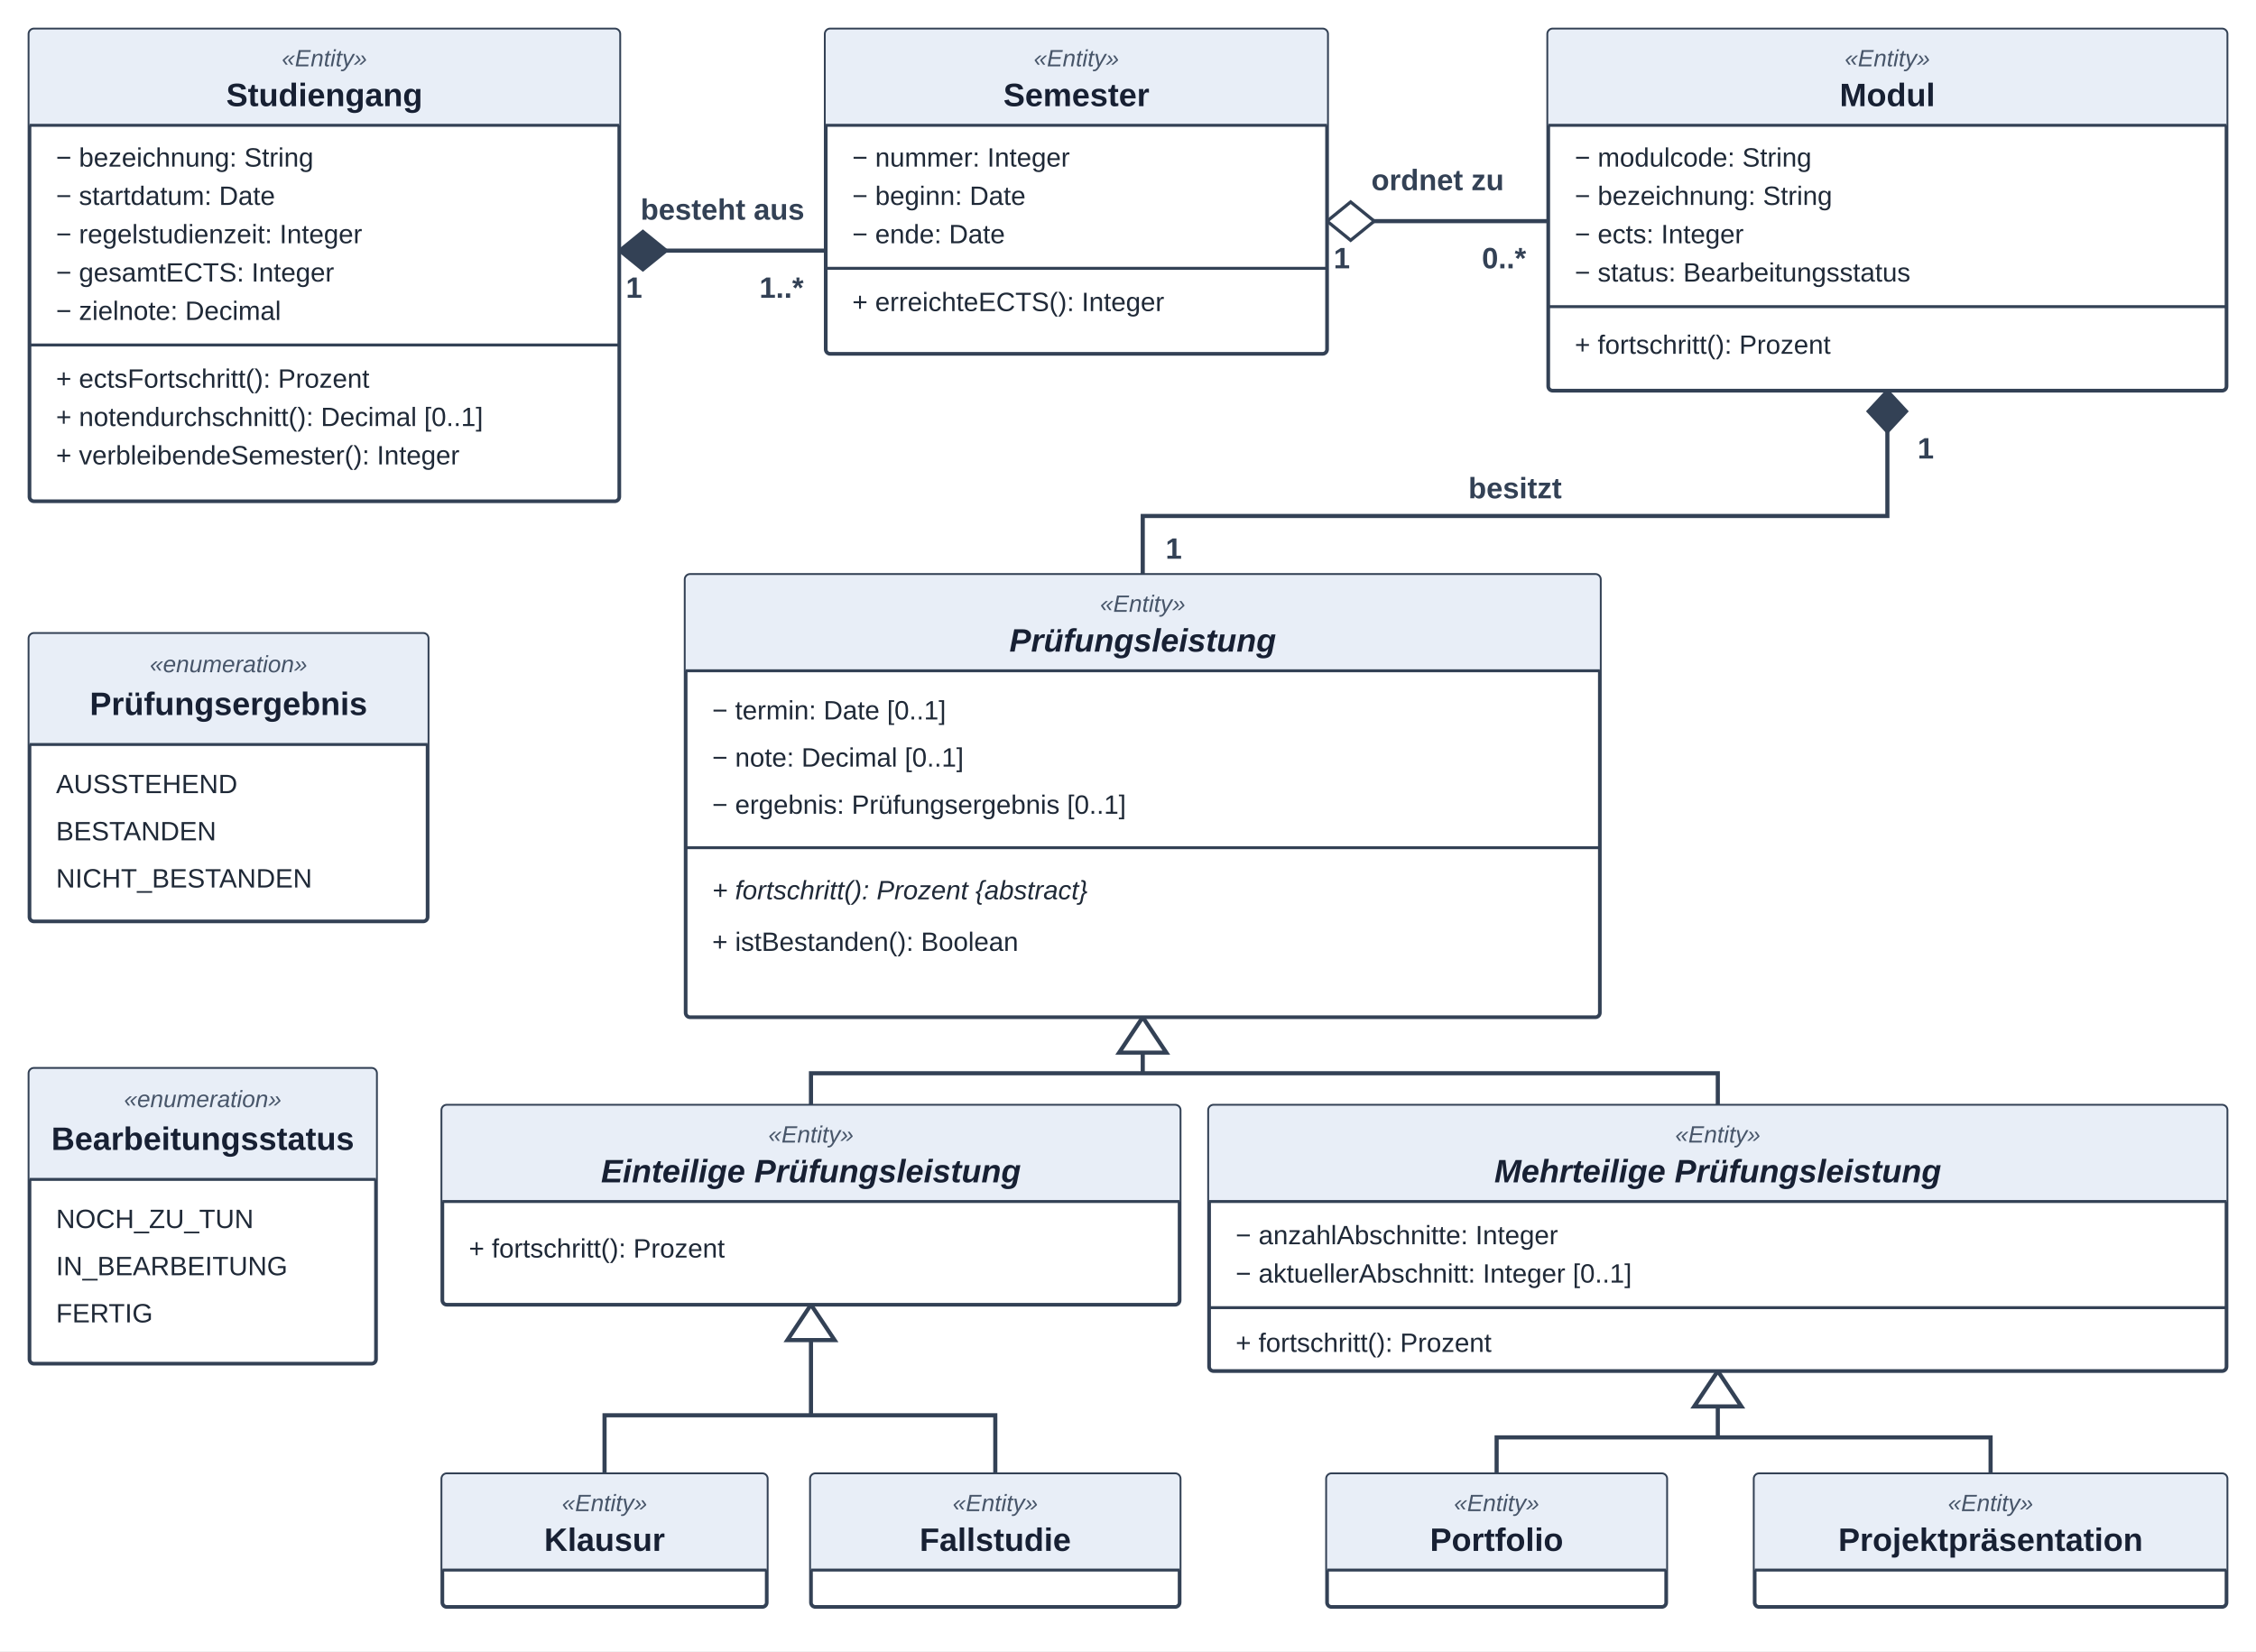
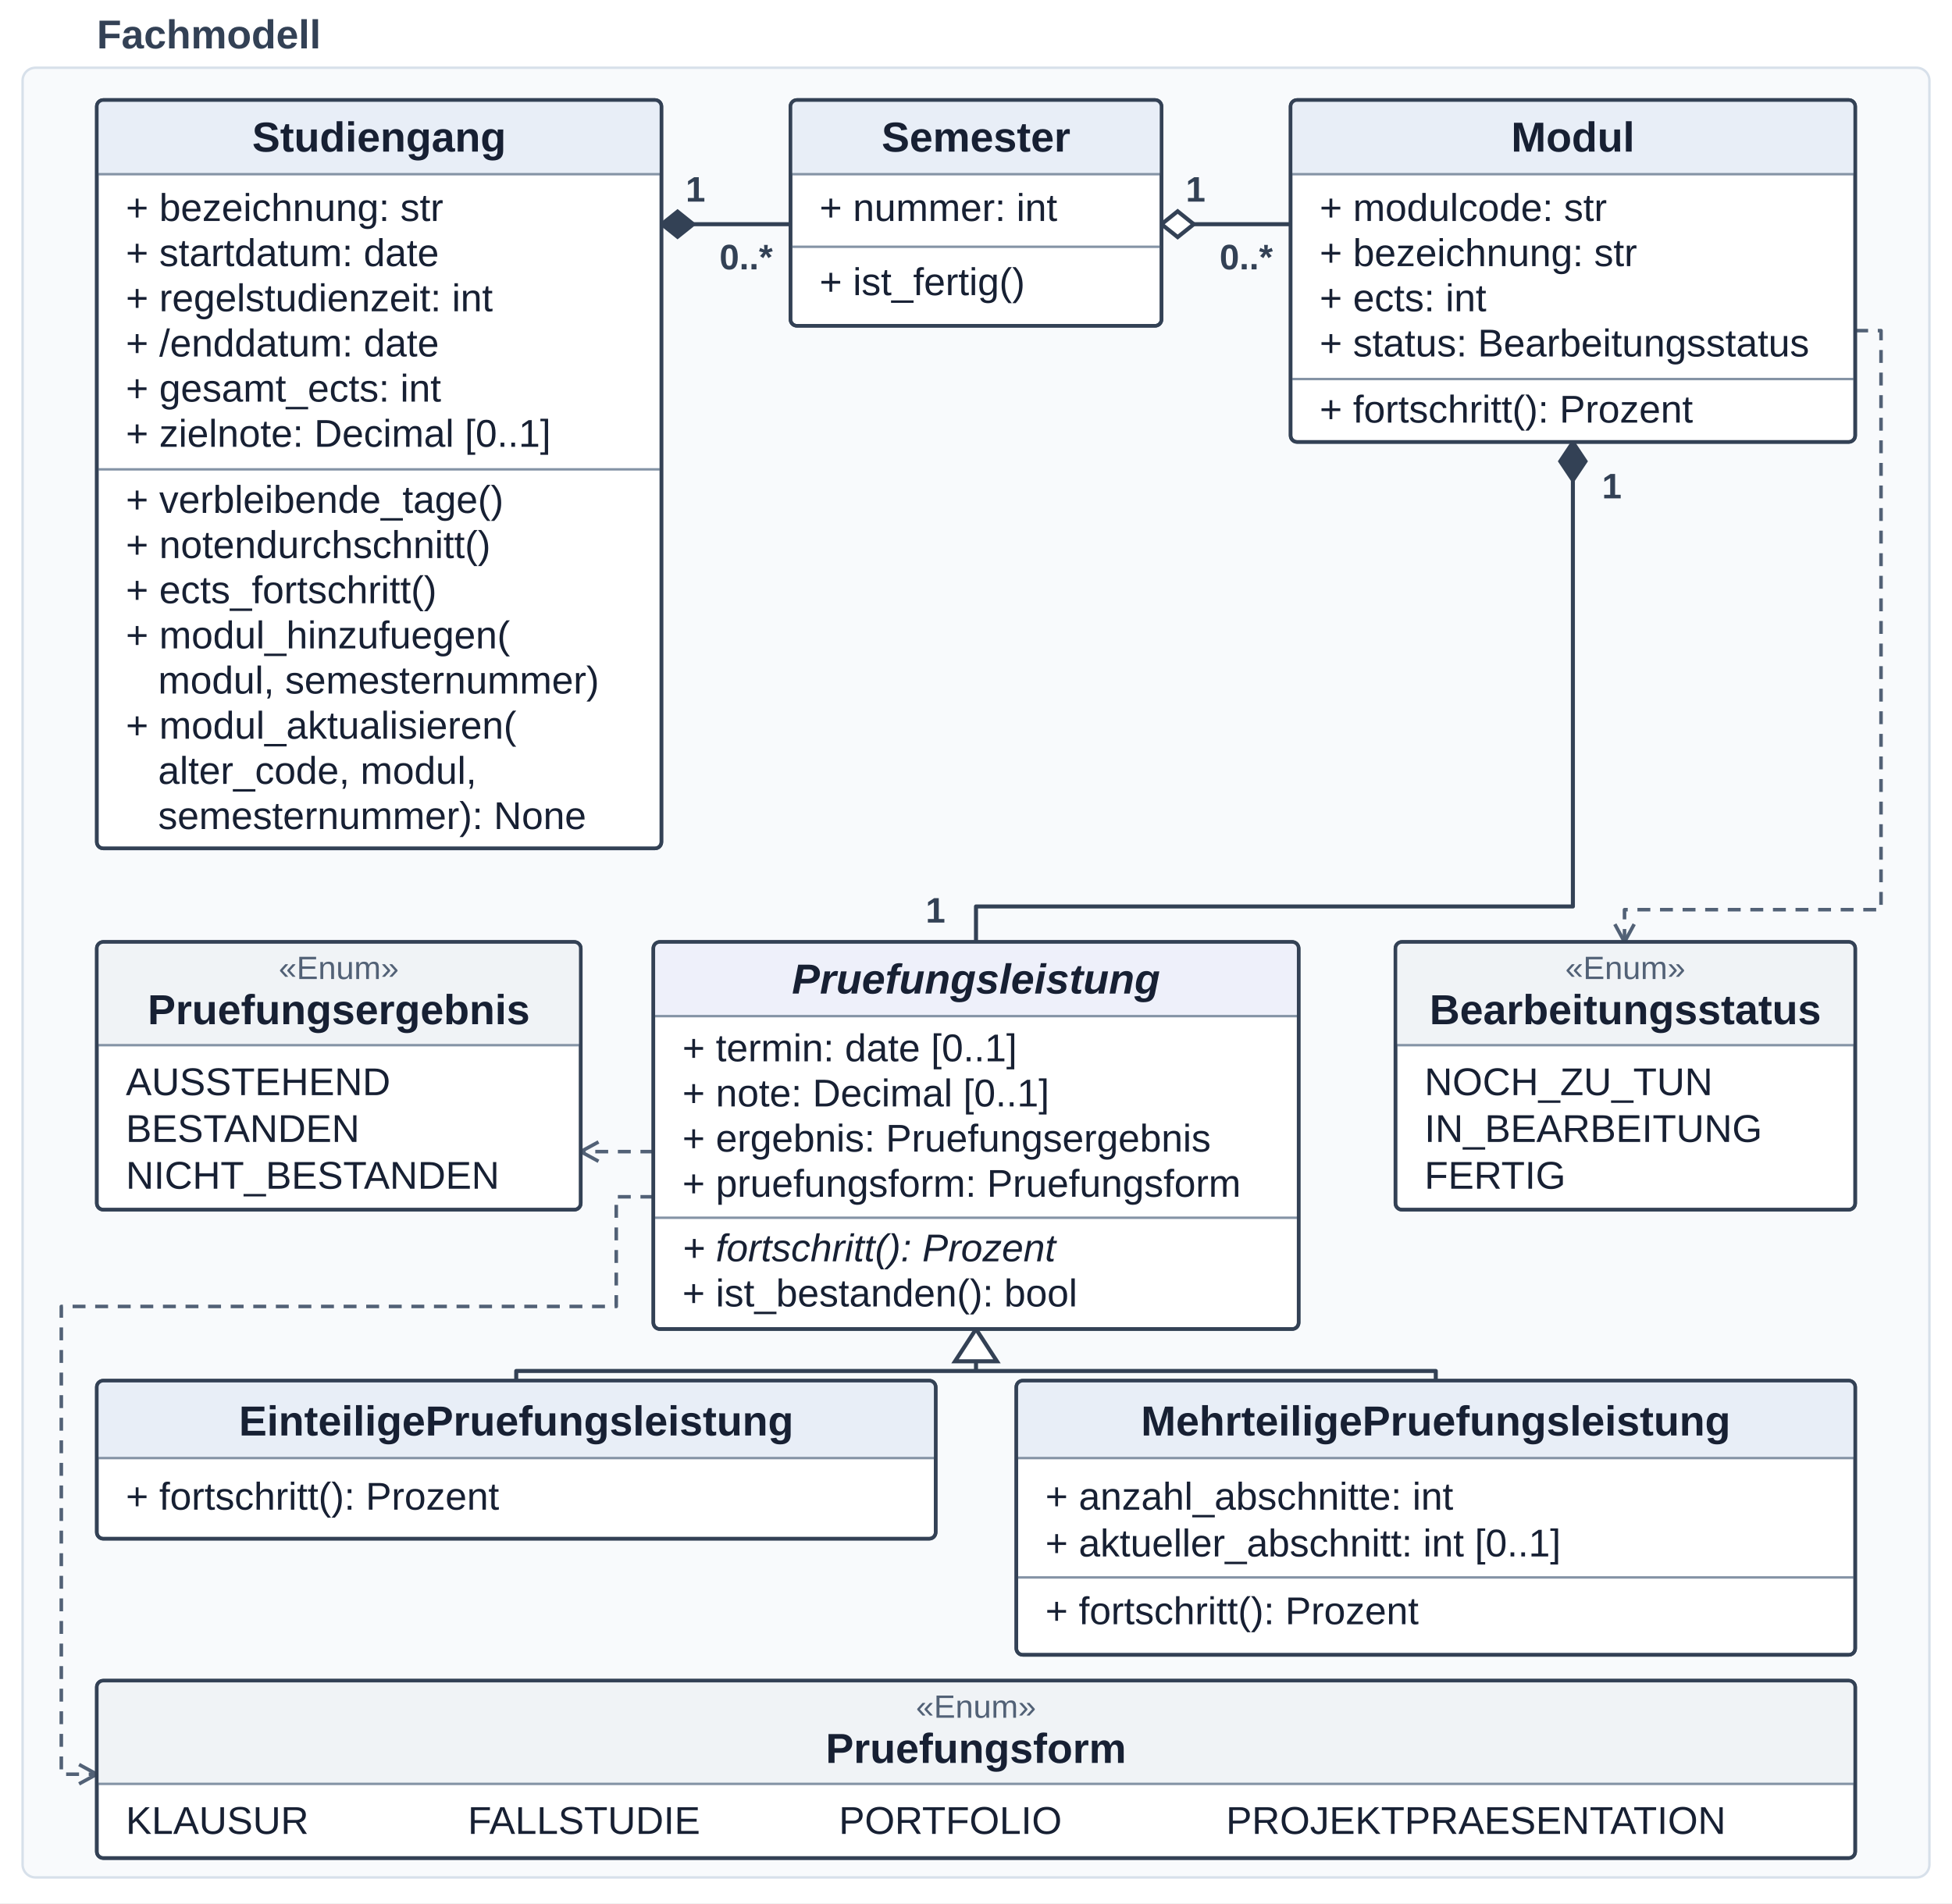
- <svg xmlns="http://www.w3.org/2000/svg" width="1530" height="1120" viewBox="0 0 1530 1120">
+ <svg xmlns="http://www.w3.org/2000/svg" width="1210" height="1180" viewBox="-30 744 1210 1180" role="img" aria-labelledby="diagram-title diagram-desc">
  <defs>
    <style>
-       .box { fill: #ffffff; stroke: #334155; stroke-width: 2.5; }
+       text { font-family: "Liberation Sans", Arial, sans-serif; fill: #172033; }
+       .section { fill: #f8fafc; stroke: #d7e0ea; stroke-width: 1.5; }
+       .section-title { font-size: 25px; font-weight: 700; fill: #334155; }
+       .box { fill: #ffffff; stroke: #334155; stroke-width: 2.2; }
      .header { fill: #e8eef7; }
-       .separator { stroke: #334155; stroke-width: 2; }
-       .relation { fill: none; stroke: #334155; stroke-width: 2.8; stroke-linecap: square; stroke-linejoin: miter; }
+       .abstract-header { fill: #eef0fa; }
+       .enum-header { fill: #f0f3f6; }
+       .outline { fill: none; stroke: #334155; stroke-width: 2.2; }
+       .separator { stroke: #8493a5; stroke-width: 1.5; }
+       .name { font-size: 26px; font-weight: 700; text-anchor: middle; }
+       .abstract-name { font-size: 26px; font-weight: 700; font-style: italic; text-anchor: middle; }
+       .stereotype { font-size: 20px; text-anchor: middle; fill: #526176; }
+       .member { font-size: 24px; }
+       .abstract-member { font-size: 24px; font-style: italic; }
+       .relation { fill: none; stroke: #334155; stroke-width: 2.5; stroke-linejoin: round; }
+       .dependency { fill: none; stroke: #526176; stroke-width: 2.2; stroke-dasharray: 8 6; stroke-linejoin: round; }
      .diamond-filled { fill: #334155; stroke: #334155; stroke-width: 2.2; }
-       .diamond-open { fill: #ffffff; stroke: #334155; stroke-width: 2.2; }
-       .inheritance { fill: #ffffff; stroke: #334155; stroke-width: 2.8; }
-       .stereotype { font-family: "Liberation Sans", Arial, sans-serif; font-size: 16px; font-style: italic; fill: #475569; text-anchor: middle; }
-       .class-name { font-family: "Liberation Sans", Arial, sans-serif; font-size: 22px; font-weight: 700; fill: #172033; text-anchor: middle; }
-       .member { font-family: "Liberation Sans", Arial, sans-serif; font-size: 18px; fill: #1f2937; }
-       .abstract-member { font-family: "Liberation Sans", Arial, sans-serif; font-size: 18px; font-style: italic; fill: #1f2937; }
-       .association-label { font-family: "Liberation Sans", Arial, sans-serif; font-size: 20px; font-weight: 600; fill: #334155; text-anchor: middle; }
-       .multiplicity { font-family: "Liberation Sans", Arial, sans-serif; font-size: 20px; font-weight: 700; fill: #334155; text-anchor: middle; }
+       .diamond-open, .inheritance { fill: #ffffff; stroke: #334155; stroke-width: 2.5; }
+       .multiplicity { font-size: 22px; font-weight: 700; fill: #334155; }
    </style>
+     <marker id="use-arrow" viewBox="0 0 14 14" refX="13" refY="7" markerWidth="14" markerHeight="14" markerUnits="userSpaceOnUse" orient="auto">
+       <path d="M2 1 L13 7 L2 13" fill="none" stroke="#526176" stroke-width="2.2" stroke-linejoin="round" />
+     </marker>
  </defs>
-   <rect width="1530" height="1120" fill="#ffffff" />
-   <path class="relation" d="M420 170 H560" />
-   <polygon class="diamond-filled" points="420,170 436,157 452,170 436,183" />
-   <text x="490" y="149" class="association-label">besteht aus</text>
-   <text x="430" y="202" class="multiplicity">1</text>
-   <text x="530" y="202" class="multiplicity">1..*</text>
-   <path class="relation" d="M900 150 H1050" />
-   <polygon class="diamond-open" points="900,150 916,137 932,150 916,163" />
-   <text x="975" y="129" class="association-label">ordnet zu</text>
-   <text x="910" y="182" class="multiplicity">1</text>
-   <text x="1020" y="182" class="multiplicity">0..*</text>
-   <path class="relation" d="M1280 265 V350 H775 V390" />
-   <polygon class="diamond-filled" points="1280,265 1293,279 1280,293 1267,279" />
-   <text x="1027.5" y="338" class="association-label">besitzt</text>
-   <text x="1306" y="311" class="multiplicity">1</text>
-   <text x="796" y="379" class="multiplicity">1</text>
-   <path class="relation" d="M775 714 V728 H550 M775 728 H1165 M550 728 V750 M1165 728 V750" />
-   <polygon class="inheritance" points="775,690 759,714 791,714" />
-   <path class="relation" d="M550 909 V960 H410 M550 960 H675 M410 960 V1000 M675 960 V1000" />
-   <polygon class="inheritance" points="550,885 534,909 566,909" />
-   <path class="relation" d="M1165 954 V975 H1015 M1165 975 H1350 M1015 975 V1000 M1350 975 V1000" />
-   <polygon class="inheritance" points="1165,930 1149,954 1181,954" />
-   <g>
-     <rect x="20" y="20" width="400" height="320" rx="3" class="box" />
-     <path d="M23 20 H417 A3 3 0 0 1 420 23 V85 H20 V23 A3 3 0 0 1 23 20 Z" class="header" />
-     <line x1="20" y1="85" x2="420" y2="85" class="separator" />
-     <text x="220" y="45" class="stereotype">«Entity»</text>
-     <text x="220" y="72" class="class-name">Studiengang</text>
-     <text x="38" y="113" class="member">− bezeichnung: String</text>
-     <text x="38" y="139" class="member">− startdatum: Date</text>
-     <text x="38" y="165" class="member">− regelstudienzeit: Integer</text>
-     <text x="38" y="191" class="member">− gesamtECTS: Integer</text>
-     <text x="38" y="217" class="member">− zielnote: Decimal</text>
-     <line x1="20" y1="234" x2="420" y2="234" class="separator" />
-     <text x="38" y="263" class="member">+ ectsFortschritt(): Prozent</text>
-     <text x="38" y="289" class="member">+ notendurchschnitt(): Decimal [0..1]</text>
-     <text x="38" y="315" class="member">+ verbleibendeSemester(): Integer</text>
+   <rect x="-30" y="744" width="1210" height="1180" fill="#ffffff" />
+   <text x="30" y="774" class="section-title">Fachmodell</text>
+   <rect x="-16" y="786" width="1182" height="1122" rx="8" class="section" />
+   <g id="fachliche-beziehungen" transform="translate(0 48)">
+     <path class="relation" d="M400 835 H460" />
+     <polygon class="diamond-filled" points="380,835 390,827 400,835 390,843" />
+     <text x="395" y="821" class="multiplicity">1</text>
+     <text x="449" y="863" text-anchor="end" class="multiplicity">0..*</text>
+     <path id="aggregation-Semester-Modul" class="relation" d="M710 835 H770" />
+     <polygon class="diamond-open" points="690,835 700,827 710,835 700,843" />
+     <text x="705" y="821" class="multiplicity">1</text>
+     <text x="759" y="863" text-anchor="end" class="multiplicity">0..*</text>
+     <path class="relation" d="M945 994 V1258 H575 V1280" />
+     <polygon class="diamond-filled" points="945,970 953,982 945,994 937,982" />
+     <text x="963" y="1005" class="multiplicity">1</text>
+     <text x="556" y="1268" text-anchor="end" class="multiplicity">1</text>
+     <path class="dependency" d="M1120 901 H1136 V1260 H977 V1280" marker-end="url(#use-arrow)" />
+     <path class="dependency" transform="translate(0 260)" d="M375 1150 H330" marker-end="url(#use-arrow)" />
+     <path class="relation" transform="translate(0 288)" d="M575 1252 V1258 H290 V1264 M575 1258 H860 V1264" />
+     <polygon class="inheritance" transform="translate(0 288)" points="575,1232 562,1252 588,1252" />
+     <path class="dependency" transform="translate(0 260)" d="M375 1178 H352 V1246 H8 V1536 H30" marker-end="url(#use-arrow)" />
  </g>
-   <g>
-     <rect x="560" y="20" width="340" height="220" rx="3" class="box" />
-     <path d="M563 20 H897 A3 3 0 0 1 900 23 V85 H560 V23 A3 3 0 0 1 563 20 Z" class="header" />
-     <line x1="560" y1="85" x2="900" y2="85" class="separator" />
-     <text x="730" y="45" class="stereotype">«Entity»</text>
-     <text x="730" y="72" class="class-name">Semester</text>
-     <text x="578" y="113" class="member">− nummer: Integer</text>
-     <text x="578" y="139" class="member">− beginn: Date</text>
-     <text x="578" y="165" class="member">− ende: Date</text>
-     <line x1="560" y1="182" x2="900" y2="182" class="separator" />
-     <text x="578" y="211" class="member">+ erreichteECTS(): Integer</text>
+   <g id="class-Studiengang" data-class="Studiengang" data-box="30 758 350 464" transform="translate(0 48)">
+     <rect x="30" y="758" width="350" height="464" rx="4" class="box" />
+     <path d="M34 758 H376 Q380 758 380 762 V804 H30 V762 Q30 758 34 758 Z" class="header" />
+     <text x="205" y="790" class="name">Studiengang</text>
+     <line x1="30" y1="804" x2="380" y2="804" class="separator" />
+     <text x="48" y="833" class="member">+ bezeichnung: str</text>
+     <text x="48" y="861" class="member">+ startdatum: date</text>
+     <text x="48" y="889" class="member">+ regelstudienzeit: int</text>
+     <text x="48" y="917" class="member">+ /enddatum: date</text>
+     <text x="48" y="945" class="member">+ gesamt_ects: int</text>
+     <text x="48" y="973" class="member">+ zielnote: Decimal [0..1]</text>
+     <line x1="30" y1="987" x2="380" y2="987" class="separator" />
+     <text x="48" y="1014" class="member">+ verbleibende_tage()</text>
+     <text x="48" y="1042" class="member">+ notendurchschnitt()</text>
+     <text x="48" y="1070" class="member">+ ects_fortschritt()</text>
+     <text x="48" y="1098" class="member">+ modul_hinzufuegen(</text>
+     <text x="68" y="1126" class="member">modul, semesternummer)</text>
+     <text x="48" y="1154" class="member">+ modul_aktualisieren(</text>
+     <text x="68" y="1182" class="member">alter_code, modul,</text>
+     <text x="68" y="1210" class="member">semesternummer): None</text>
+     <rect x="30" y="758" width="350" height="464" rx="4" class="outline" />
  </g>
-   <g>
-     <rect x="1050" y="20" width="460" height="245" rx="3" class="box" />
-     <path d="M1053 20 H1507 A3 3 0 0 1 1510 23 V85 H1050 V23 A3 3 0 0 1 1053 20 Z" class="header" />
-     <line x1="1050" y1="85" x2="1510" y2="85" class="separator" />
-     <text x="1280" y="45" class="stereotype">«Entity»</text>
-     <text x="1280" y="72" class="class-name">Modul</text>
-     <text x="1068" y="113" class="member">− modulcode: String</text>
-     <text x="1068" y="139" class="member">− bezeichnung: String</text>
-     <text x="1068" y="165" class="member">− ects: Integer</text>
-     <text x="1068" y="191" class="member">− status: Bearbeitungsstatus</text>
-     <line x1="1050" y1="208" x2="1510" y2="208" class="separator" />
-     <text x="1068" y="240" class="member">+ fortschritt(): Prozent</text>
+   <g id="class-Semester" data-class="Semester" data-box="460 758 230 140" transform="translate(0 48)">
+     <rect x="460" y="758" width="230" height="140" rx="4" class="box" />
+     <path d="M464 758 H686 Q690 758 690 762 V804 H460 V762 Q460 758 464 758 Z" class="header" />
+     <text x="575" y="790" class="name">Semester</text>
+     <line x1="460" y1="804" x2="690" y2="804" class="separator" />
+     <text x="478" y="833" class="member">+ nummer: int</text>
+     <line x1="460" y1="849" x2="690" y2="849" class="separator" />
+     <text x="478" y="879" class="member">+ ist_fertig()</text>
+     <rect x="460" y="758" width="230" height="140" rx="4" class="outline" />
  </g>
-   <g>
-     <rect x="465" y="390" width="620" height="300" rx="3" class="box" />
-     <path d="M468 390 H1082 A3 3 0 0 1 1085 393 V455 H465 V393 A3 3 0 0 1 468 390 Z" class="header" />
-     <line x1="465" y1="455" x2="1085" y2="455" class="separator" />
-     <text x="775" y="415" class="stereotype">«Entity»</text>
-     <text x="775" y="442" class="class-name" font-style="italic">Prüfungsleistung</text>
-     <text x="483" y="488" class="member">− termin: Date [0..1]</text>
-     <text x="483" y="520" class="member">− note: Decimal [0..1]</text>
-     <text x="483" y="552" class="member">− ergebnis: Prüfungsergebnis [0..1]</text>
-     <line x1="465" y1="575" x2="1085" y2="575" class="separator" />
-     <text x="483" y="610" class="abstract-member">+ fortschritt(): Prozent {abstract}</text>
-     <text x="483" y="645" class="member">+ istBestanden(): Boolean</text>
+   <g id="class-Modul" data-class="Modul" data-box="770 758 350 212" transform="translate(0 48)">
+     <rect x="770" y="758" width="350" height="212" rx="4" class="box" />
+     <path d="M774 758 H1116 Q1120 758 1120 762 V804 H770 V762 Q770 758 774 758 Z" class="header" />
+     <text x="945" y="790" class="name">Modul</text>
+     <line x1="770" y1="804" x2="1120" y2="804" class="separator" />
+     <text x="788" y="833" class="member">+ modulcode: str</text>
+     <text x="788" y="861" class="member">+ bezeichnung: str</text>
+     <text x="788" y="889" class="member">+ ects: int</text>
+     <text x="788" y="917" class="member">+ status: Bearbeitungsstatus</text>
+     <line x1="770" y1="931" x2="1120" y2="931" class="separator" />
+     <text x="788" y="958" class="member">+ fortschritt(): Prozent</text>
+     <rect x="770" y="758" width="350" height="212" rx="4" class="outline" />
  </g>
-   <g>
-     <rect x="20" y="430" width="270" height="195" rx="3" class="box" />
-     <path d="M23 430 H287 A3 3 0 0 1 290 433 V505 H20 V433 A3 3 0 0 1 23 430 Z" class="header" />
-     <line x1="20" y1="505" x2="290" y2="505" class="separator" />
-     <text x="155" y="456" class="stereotype">«enumeration»</text>
-     <text x="155" y="485" class="class-name" font-size="20">Prüfungsergebnis</text>
-     <text x="38" y="538" class="member">AUSSTEHEND</text>
-     <text x="38" y="570" class="member">BESTANDEN</text>
-     <text x="38" y="602" class="member">NICHT_BESTANDEN</text>
+   <g id="class-Pruefungsergebnis" data-class="Pruefungsergebnis" data-box="30 1020 300 166" transform="translate(0 308)">
+     <rect x="30" y="1020" width="300" height="166" rx="4" class="box" />
+     <path d="M34 1020 H326 Q330 1020 330 1024 V1084 H30 V1024 Q30 1020 34 1020 Z" class="enum-header" />
+     <text x="180" y="1043" class="stereotype">«Enum»</text>
+     <text x="180" y="1071" class="name">Pruefungsergebnis</text>
+     <line x1="30" y1="1084" x2="330" y2="1084" class="separator" />
+     <text x="48" y="1115" class="member">AUSSTEHEND</text>
+     <text x="48" y="1144" class="member">BESTANDEN</text>
+     <text x="48" y="1173" class="member">NICHT_BESTANDEN</text>
+     <rect x="30" y="1020" width="300" height="166" rx="4" class="outline" />
  </g>
-   <g>
-     <rect x="20" y="725" width="235" height="200" rx="3" class="box" />
-     <path d="M23 725 H252 A3 3 0 0 1 255 728 V800 H20 V728 A3 3 0 0 1 23 725 Z" class="header" />
-     <line x1="20" y1="800" x2="255" y2="800" class="separator" />
-     <text x="137.5" y="751" class="stereotype">«enumeration»</text>
-     <text x="137.5" y="780" class="class-name" font-size="20">Bearbeitungsstatus</text>
-     <text x="38" y="833" class="member">NOCH_ZU_TUN</text>
-     <text x="38" y="865" class="member">IN_BEARBEITUNG</text>
-     <text x="38" y="897" class="member">FERTIG</text>
+   <g id="class-Pruefungsleistung" data-class="Pruefungsleistung" data-box="375 1020 400 240" transform="translate(0 308)">
+     <rect x="375" y="1020" width="400" height="240" rx="4" class="box" />
+     <path d="M379 1020 H771 Q775 1020 775 1024 V1066 H375 V1024 Q375 1020 379 1020 Z" class="abstract-header" />
+     <text x="575" y="1052" class="abstract-name">Pruefungsleistung</text>
+     <line x1="375" y1="1066" x2="775" y2="1066" class="separator" />
+     <text x="393" y="1094" class="member">+ termin: date [0..1]</text>
+     <text x="393" y="1122" class="member">+ note: Decimal [0..1]</text>
+     <text x="393" y="1150" class="member">+ ergebnis: Pruefungsergebnis</text>
+     <text x="393" y="1178" class="member">+ pruefungsform: Pruefungsform</text>
+     <line x1="375" y1="1191" x2="775" y2="1191" class="separator" />
+     <text x="393" y="1218" class="abstract-member">+ fortschritt(): Prozent</text>
+     <text x="393" y="1246" class="member">+ ist_bestanden(): bool</text>
+     <rect x="375" y="1020" width="400" height="240" rx="4" class="outline" />
  </g>
-   <g>
-     <rect x="300" y="750" width="500" height="135" rx="3" class="box" />
-     <path d="M303 750 H797 A3 3 0 0 1 800 753 V815 H300 V753 A3 3 0 0 1 303 750 Z" class="header" />
-     <line x1="300" y1="815" x2="800" y2="815" class="separator" />
-     <text x="550" y="775" class="stereotype">«Entity»</text>
-     <text x="550" y="802" class="class-name" font-size="20" font-style="italic">Einteilige Prüfungsleistung</text>
-     <text x="318" y="853" class="member">+ fortschritt(): Prozent</text>
+   <g id="class-Bearbeitungsstatus" data-class="Bearbeitungsstatus" data-box="835 1020 285 166" transform="translate(0 308)">
+     <rect x="835" y="1020" width="285" height="166" rx="4" class="box" />
+     <path d="M839 1020 H1116 Q1120 1020 1120 1024 V1084 H835 V1024 Q835 1020 839 1020 Z" class="enum-header" />
+     <text x="977.5" y="1043" class="stereotype">«Enum»</text>
+     <text x="977.5" y="1071" class="name">Bearbeitungsstatus</text>
+     <line x1="835" y1="1084" x2="1120" y2="1084" class="separator" />
+     <text x="853" y="1115" class="member">NOCH_ZU_TUN</text>
+     <text x="853" y="1144" class="member">IN_BEARBEITUNG</text>
+     <text x="853" y="1173" class="member">FERTIG</text>
+     <rect x="835" y="1020" width="285" height="166" rx="4" class="outline" />
  </g>
-   <g>
-     <rect x="820" y="750" width="690" height="180" rx="3" class="box" />
-     <path d="M823 750 H1507 A3 3 0 0 1 1510 753 V815 H820 V753 A3 3 0 0 1 823 750 Z" class="header" />
-     <line x1="820" y1="815" x2="1510" y2="815" class="separator" />
-     <text x="1165" y="775" class="stereotype">«Entity»</text>
-     <text x="1165" y="802" class="class-name" font-style="italic">Mehrteilige Prüfungsleistung</text>
-     <text x="838" y="844" class="member">− anzahlAbschnitte: Integer</text>
-     <text x="838" y="870" class="member">− aktuellerAbschnitt: Integer [0..1]</text>
-     <line x1="820" y1="887" x2="1510" y2="887" class="separator" />
-     <text x="838" y="917" class="member">+ fortschritt(): Prozent</text>
+   <g id="class-EinteiligePruefungsleistung" data-class="EinteiligePruefungsleistung" data-box="30 1292 520 98" transform="translate(0 308)">
+     <rect x="30" y="1292" width="520" height="98" rx="4" class="box" />
+     <path d="M34 1292 H546 Q550 1292 550 1296 V1340 H30 V1296 Q30 1292 34 1292 Z" class="header" />
+     <text x="290" y="1326" class="name">EinteiligePruefungsleistung</text>
+     <line x1="30" y1="1340" x2="550" y2="1340" class="separator" />
+     <text x="48" y="1372" class="member">+ fortschritt(): Prozent</text>
+     <rect x="30" y="1292" width="520" height="98" rx="4" class="outline" />
  </g>
-   <g>
-     <rect x="300" y="1000" width="220" height="90" rx="3" class="box" />
-     <path d="M303 1000 H517 A3 3 0 0 1 520 1003 V1065 H300 V1003 A3 3 0 0 1 303 1000 Z" class="header" />
-     <line x1="300" y1="1065" x2="520" y2="1065" class="separator" />
-     <text x="410" y="1025" class="stereotype">«Entity»</text>
-     <text x="410" y="1052" class="class-name">Klausur</text>
+   <g id="class-MehrteiligePruefungsleistung" data-class="MehrteiligePruefungsleistung" data-box="600 1292 520 170" transform="translate(0 308)">
+     <rect x="600" y="1292" width="520" height="170" rx="4" class="box" />
+     <path d="M604 1292 H1116 Q1120 1292 1120 1296 V1340 H600 V1296 Q600 1292 604 1292 Z" class="header" />
+     <text x="860" y="1326" class="name">MehrteiligePruefungsleistung</text>
+     <line x1="600" y1="1340" x2="1120" y2="1340" class="separator" />
+     <text x="618" y="1372" class="member">+ anzahl_abschnitte: int</text>
+     <text x="618" y="1401" class="member">+ aktueller_abschnitt: int [0..1]</text>
+     <line x1="600" y1="1414" x2="1120" y2="1414" class="separator" />
+     <text x="618" y="1443" class="member">+ fortschritt(): Prozent</text>
+     <rect x="600" y="1292" width="520" height="170" rx="4" class="outline" />
  </g>
-   <g>
-     <rect x="550" y="1000" width="250" height="90" rx="3" class="box" />
-     <path d="M553 1000 H797 A3 3 0 0 1 800 1003 V1065 H550 V1003 A3 3 0 0 1 553 1000 Z" class="header" />
-     <line x1="550" y1="1065" x2="800" y2="1065" class="separator" />
-     <text x="675" y="1025" class="stereotype">«Entity»</text>
-     <text x="675" y="1052" class="class-name" font-size="20">Fallstudie</text>
-   </g>
-   <g>
-     <rect x="900" y="1000" width="230" height="90" rx="3" class="box" />
-     <path d="M903 1000 H1127 A3 3 0 0 1 1130 1003 V1065 H900 V1003 A3 3 0 0 1 903 1000 Z" class="header" />
-     <line x1="900" y1="1065" x2="1130" y2="1065" class="separator" />
-     <text x="1015" y="1025" class="stereotype">«Entity»</text>
-     <text x="1015" y="1052" class="class-name" font-size="20">Portfolio</text>
-   </g>
-   <g>
-     <rect x="1190" y="1000" width="320" height="90" rx="3" class="box" />
-     <path d="M1193 1000 H1507 A3 3 0 0 1 1510 1003 V1065 H1190 V1003 A3 3 0 0 1 1193 1000 Z" class="header" />
-     <line x1="1190" y1="1065" x2="1510" y2="1065" class="separator" />
-     <text x="1350" y="1025" class="stereotype">«Entity»</text>
-     <text x="1350" y="1052" class="class-name" font-size="18">Projektpräsentation</text>
+   <g id="class-Pruefungsform" data-class="Pruefungsform" data-box="30 1502 1090 110" transform="translate(0 284)">
+     <rect x="30" y="1502" width="1090" height="110" rx="4" class="box" />
+     <path d="M34 1502 H1116 Q1120 1502 1120 1506 V1566 H30 V1506 Q30 1502 34 1502 Z" class="enum-header" />
+     <text x="575" y="1525" class="stereotype">«Enum»</text>
+     <text x="575" y="1553" class="name">Pruefungsform</text>
+     <line x1="30" y1="1566" x2="1120" y2="1566" class="separator" />
+     <text x="48" y="1597" class="member">KLAUSUR</text>
+     <text x="260" y="1597" class="member">FALLSTUDIE</text>
+     <text x="490" y="1597" class="member">PORTFOLIO</text>
+     <text x="730" y="1597" class="member">PROJEKTPRAESENTATION</text>
+     <rect x="30" y="1502" width="1090" height="110" rx="4" class="outline" />
  </g>
</svg>
